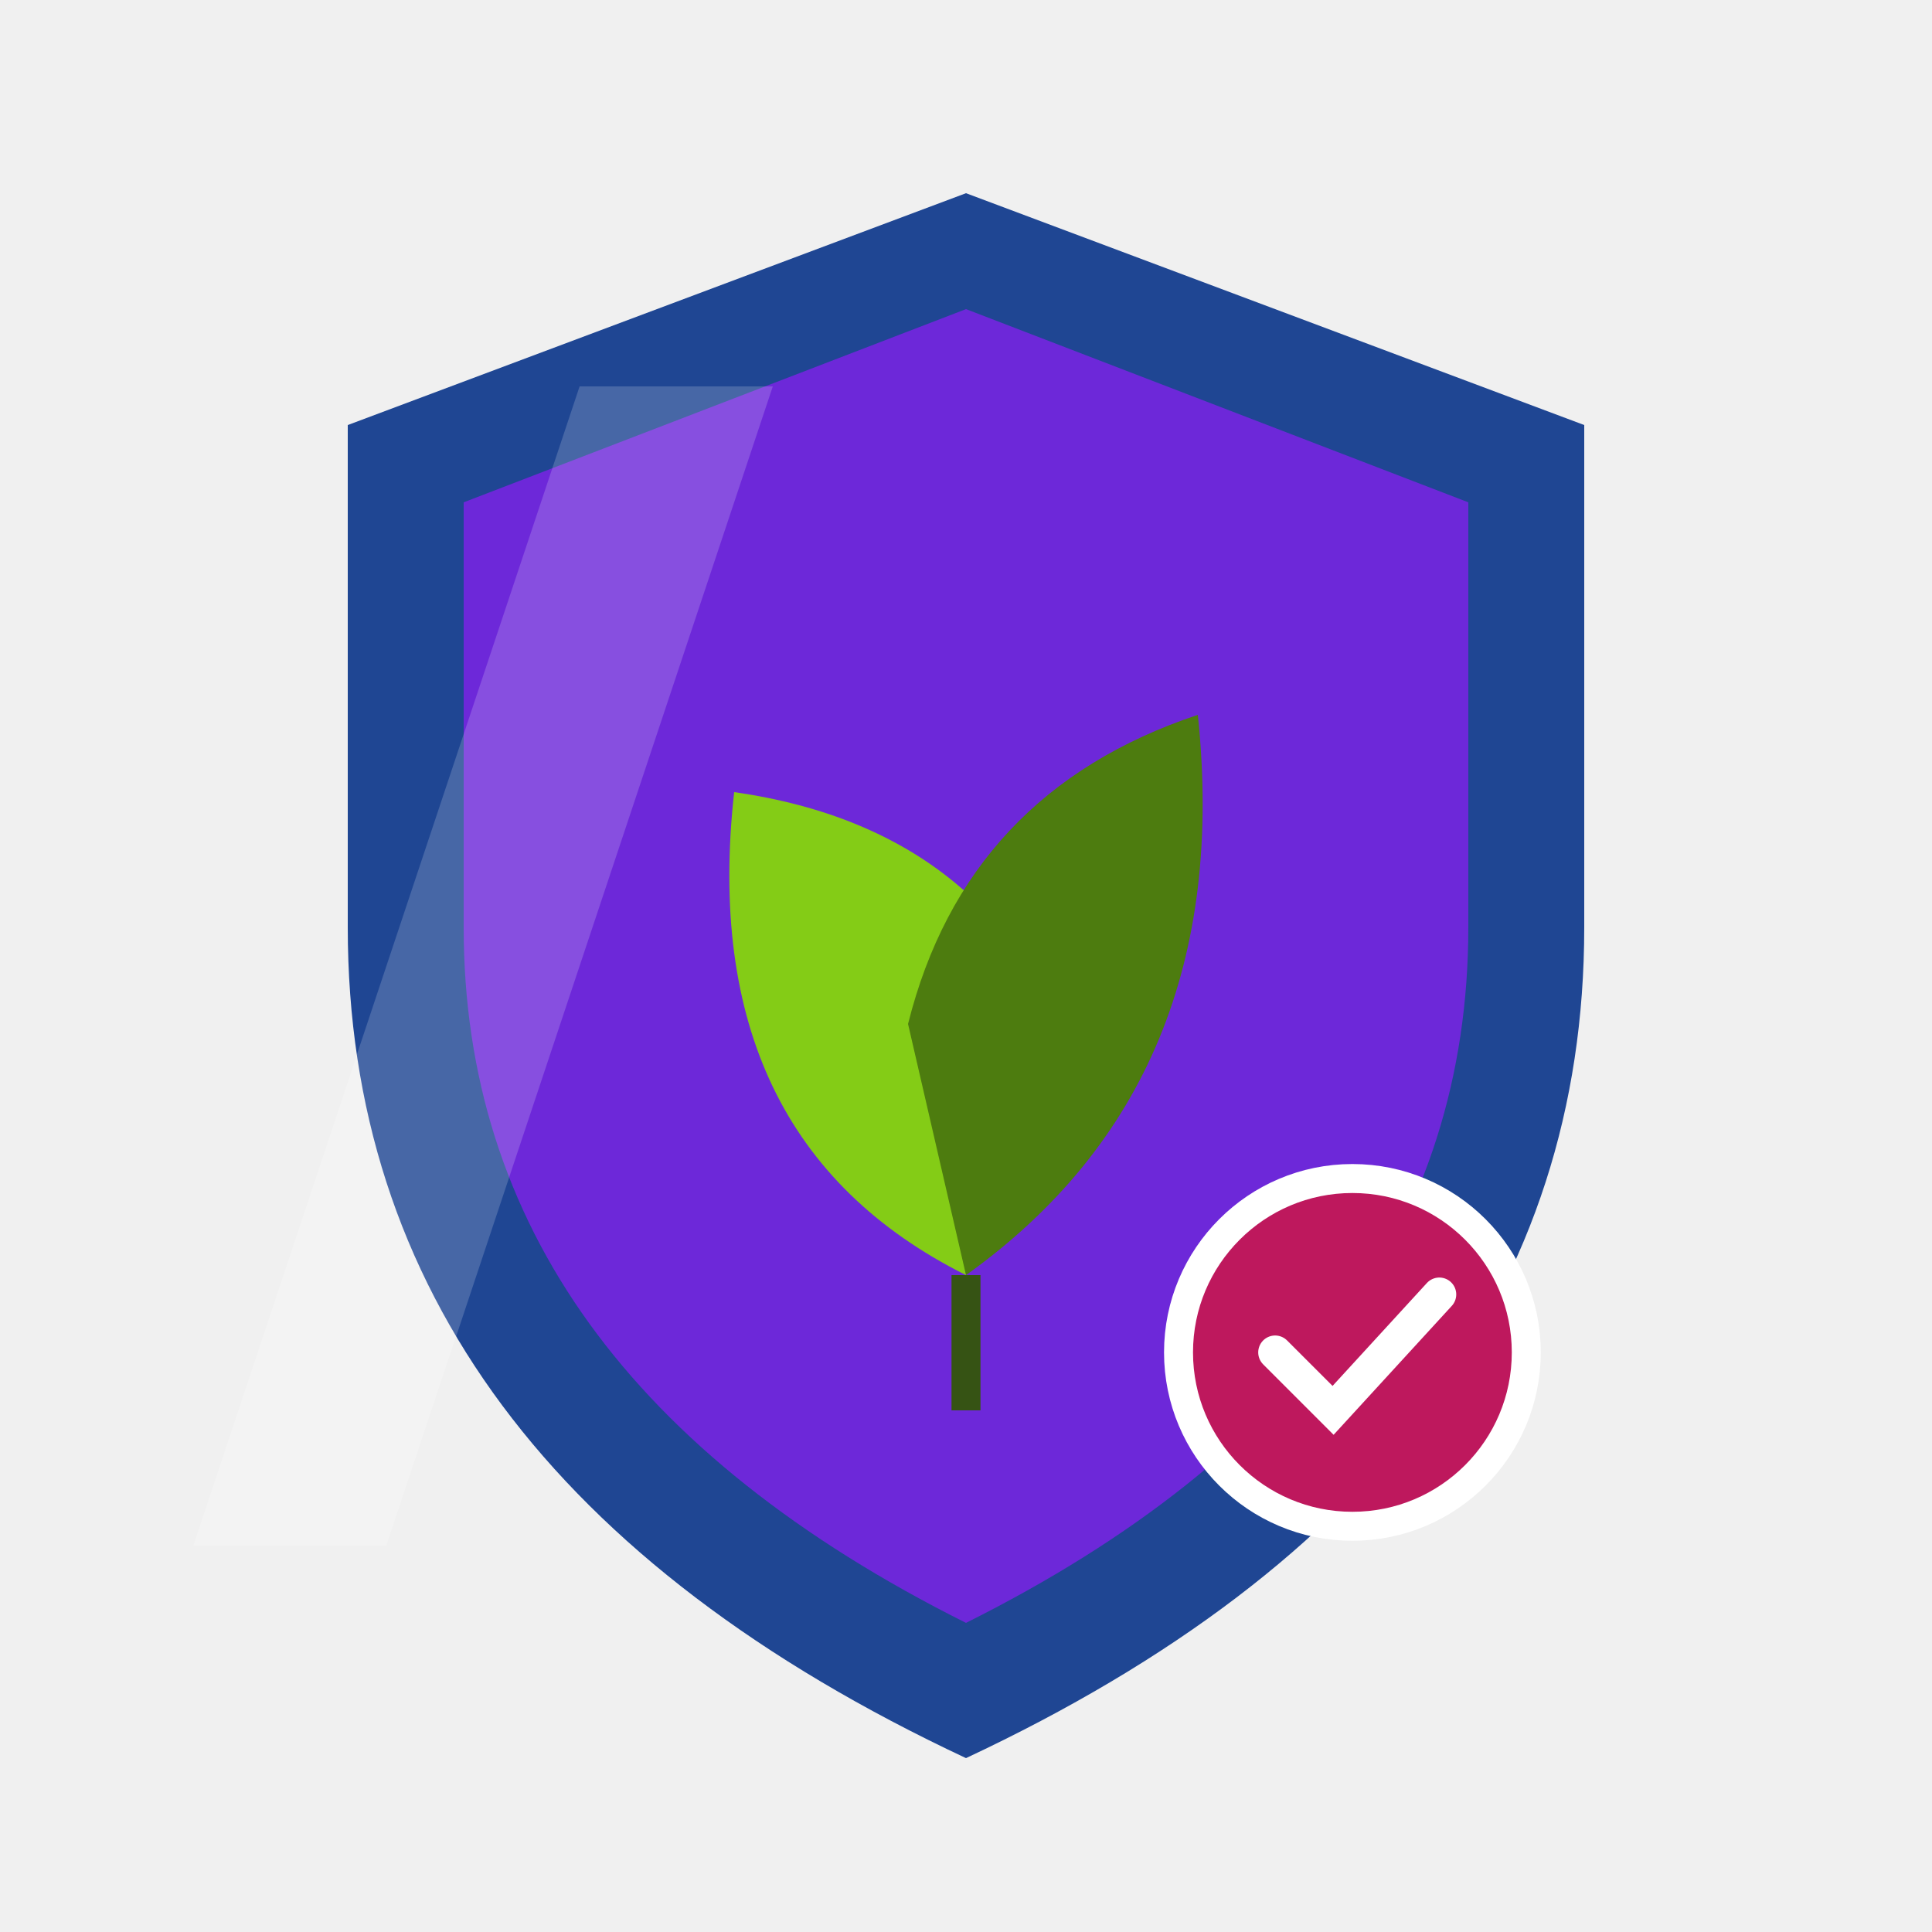
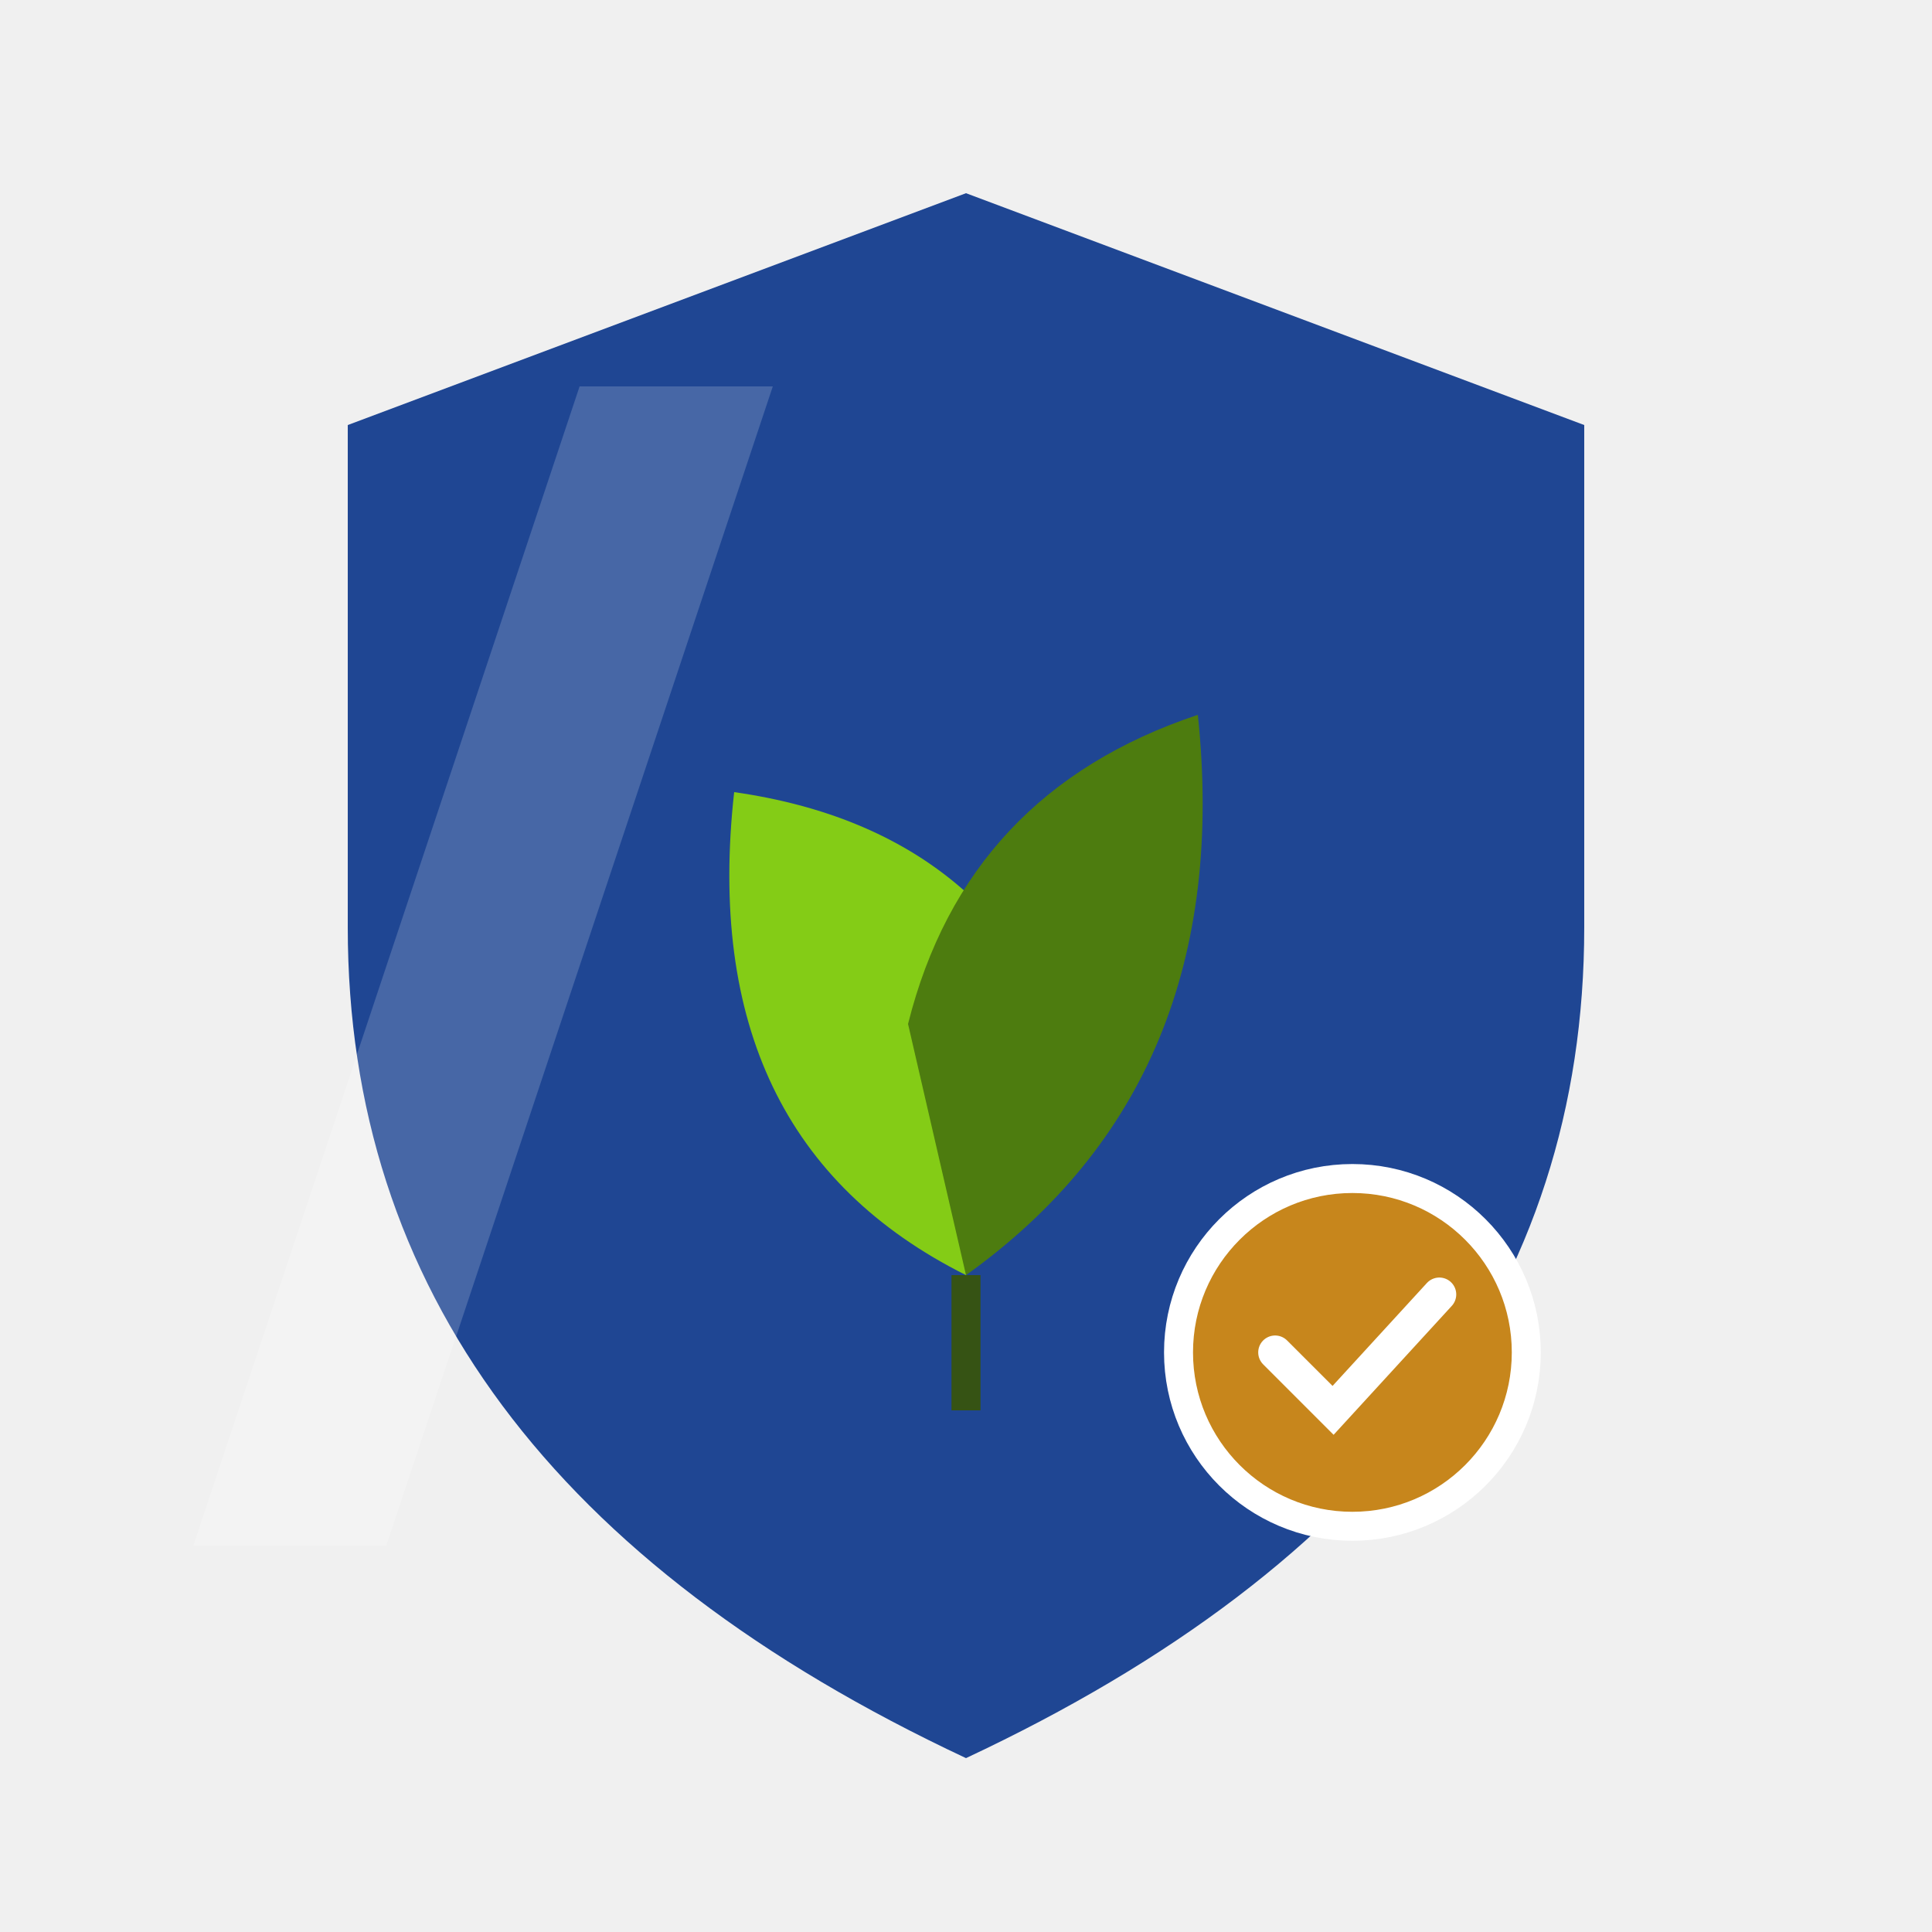
<svg xmlns="http://www.w3.org/2000/svg" viewBox="0 0 200 200">
  <path d="M100 20 L164 44 V96 Q164 152 100 182 Q36 152 36 96 V44Z" fill="#1f4693" />
-   <path d="M100 32 L152 52 V96 Q152 142 100 168 Q48 142 48 96 V52Z" fill="#6d28d9" />
+   <path d="M100 32 L152 52 V96 Q152 142 100 168 Q48 142 48 96 V52Z" fill="#1f4693" />
  <path d="M100 132 Q72 118 76 82 Q104 86 112 112" fill="#84cc16" />
  <path d="M100 132 Q128 112 124 74 Q100 82 94 106" fill="#4d7c0f" />
  <path d="M100 132 V146" stroke="#365314" stroke-width="3" />
-   <circle cx="140" cy="140" r="18" fill="#be185d" stroke="#ffffff" stroke-width="3" />
+   <circle cx="140" cy="140" r="18" fill="#c7861c" stroke="#ffffff" stroke-width="3" />
  <path d="M132 140 L138 146 L149 134" stroke="#ffffff" stroke-width="3.5" fill="none" stroke-linecap="round" />
  <path class="vl-sweep" d="M60 40 L80 40 L40 160 L20 160Z" fill="#ffffff" opacity=".18" />
</svg>
